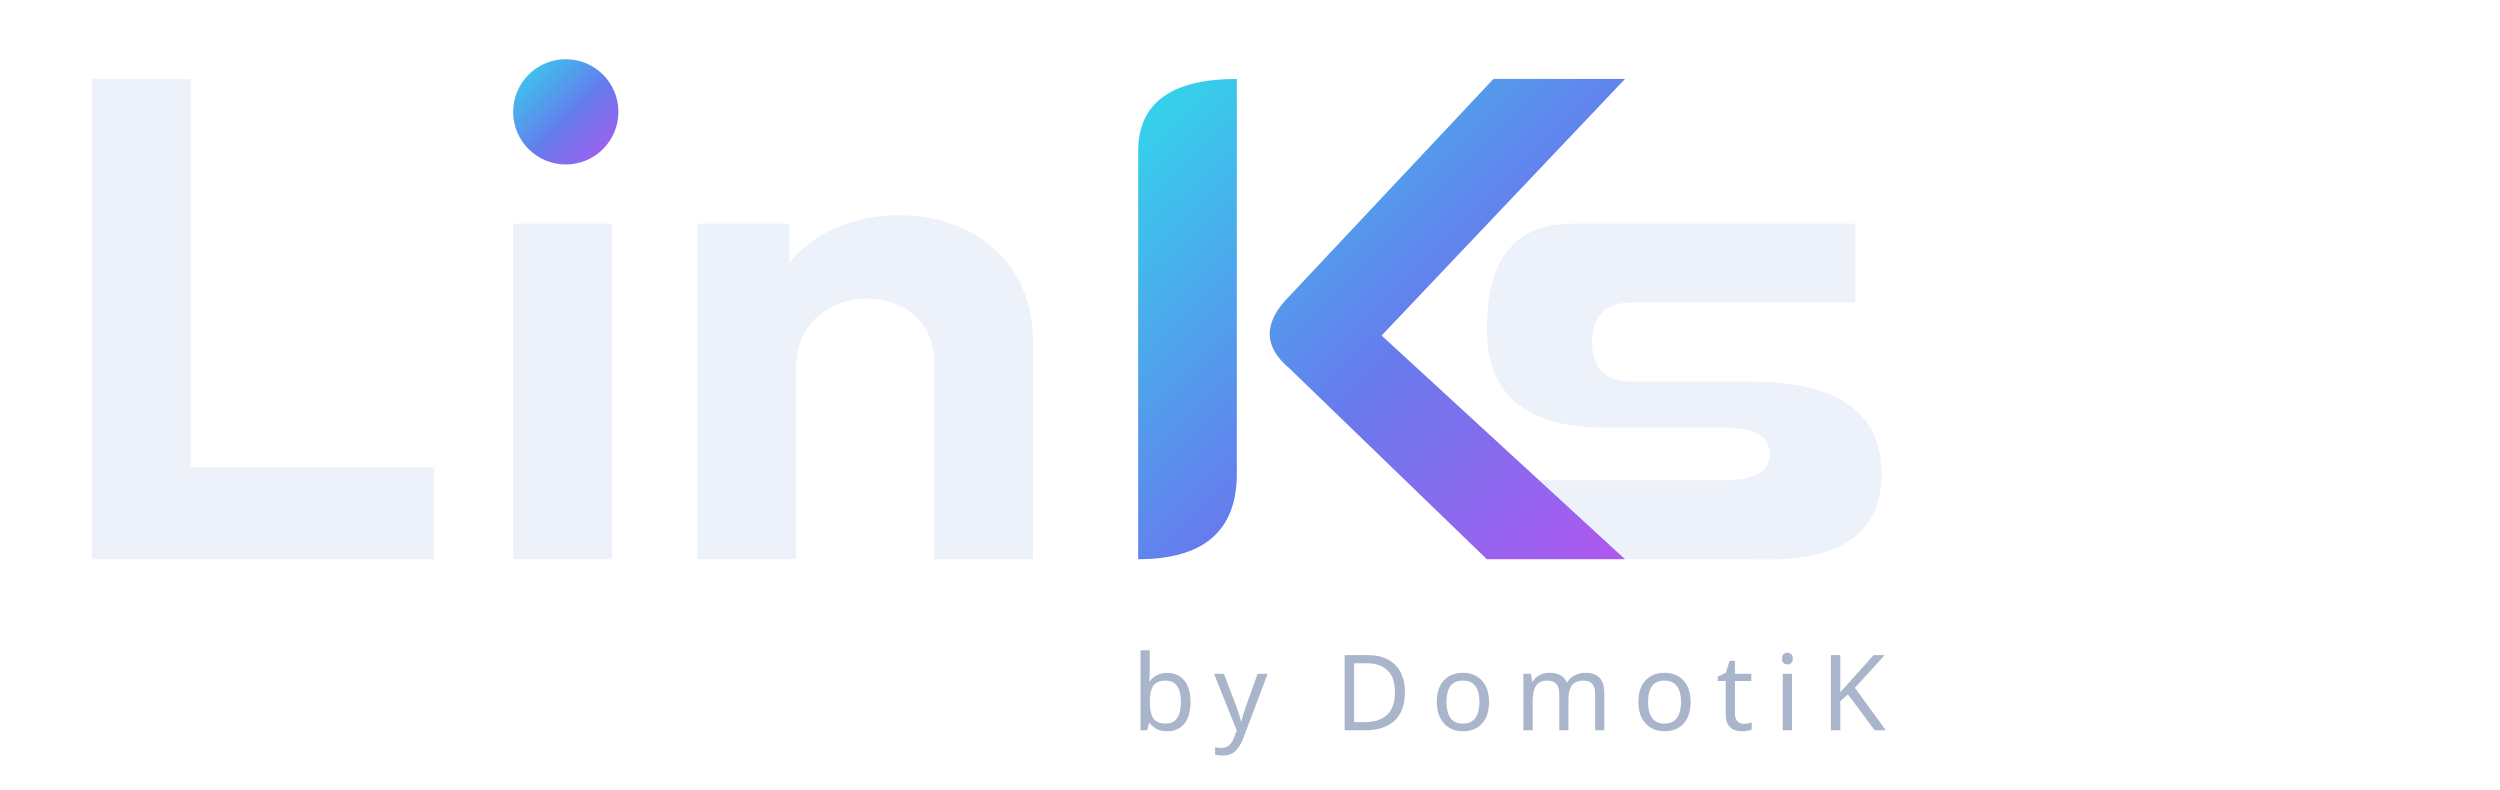
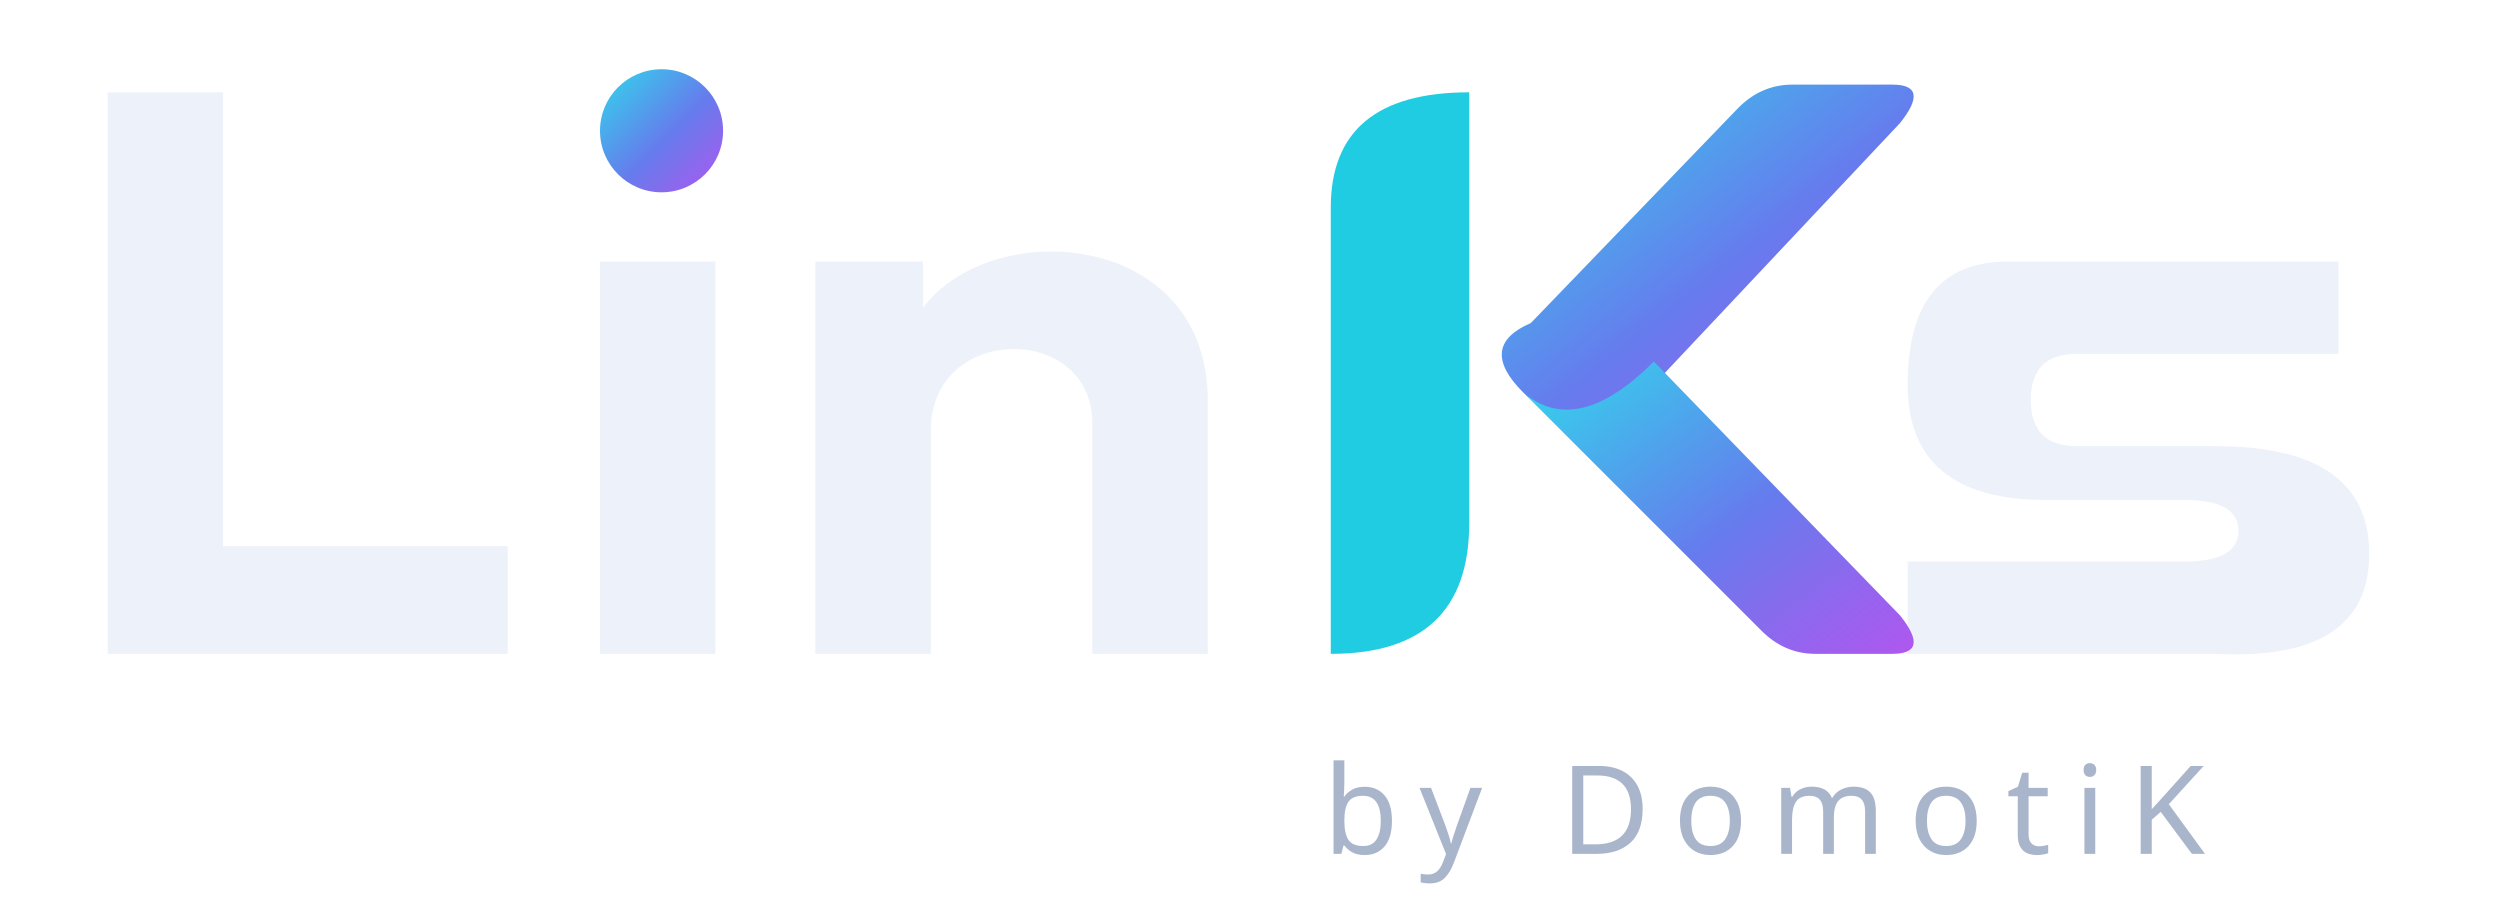
- <svg xmlns="http://www.w3.org/2000/svg" viewBox="0 0 380 120" role="img" aria-label="LinKs by DomotiK">
+ <svg xmlns="http://www.w3.org/2000/svg" viewBox="0 0 325 120" role="img" aria-label="LinKs by DomotiK">
  <defs>
    <linearGradient id="k" x1="0" y1="0" x2="1" y2="1">
      <stop stop-color="#30d9eb" />
      <stop offset=".55" stop-color="#667bed" />
      <stop offset="1" stop-color="#b057ee" />
    </linearGradient>
  </defs>
  <g fill="#edf1fa">
-     <path d="M14 12h15v59h37v14H14ZM78 34h15v51H78ZM106 34h14v6c9-12 37-10 37 12v33h-15V55c0-13-21-13-21 1v29h-15ZM239 34h43v12h-34q-6 0-6 6t6 6h18q20 0 20 14t-20 13h-40V73h36q7 0 7-4t-7-4h-18q-18 0-18-15 0-16 13-16Z" />
+     <path d="M14 12h15v59h37v14H14ZM78 34h15v51H78ZM106 34h14v6c9-12 37-10 37 12v33h-15V55c0-13-21-13-21 1v29h-15Z" />
+     <path transform="translate(22 0)" d="M239 34h43v12h-34q-6 0-6 6t6 6h18q20 0 20 14t-20 13h-40V73h36q7 0 7-4t-7-4h-18q-18 0-18-15 0-16 13-16Z" />
  </g>
  <circle cx="86" cy="17" r="8" fill="url(#k)" />
-   <path d="M173 23q0-11 15-11v60q0 13-15 13ZM196 45l31-33h20l-37 39 37 34h-21l-30-29q-6-5 0-11Z" fill="url(#k)" />
+   <path d="M173 27q0-15 18-15v56q0 17-18 17Z" fill="#20cce1" />
+   <path d="M199 42 226 14q3-3 7-3h13q5 0 1 5l-32 34q-11 7-17 1t1-9Z" fill="url(#k)" />
+   <path d="m198 51 31 31q3 3 7 3h10q5 0 1-5l-32-33q-10 10-17 4Z" fill="url(#k)" />
  <text x="172" y="111" fill="#a9b5cb" font-family="system-ui,sans-serif" font-size="16" letter-spacing="3">by DomotiK</text>
</svg>
